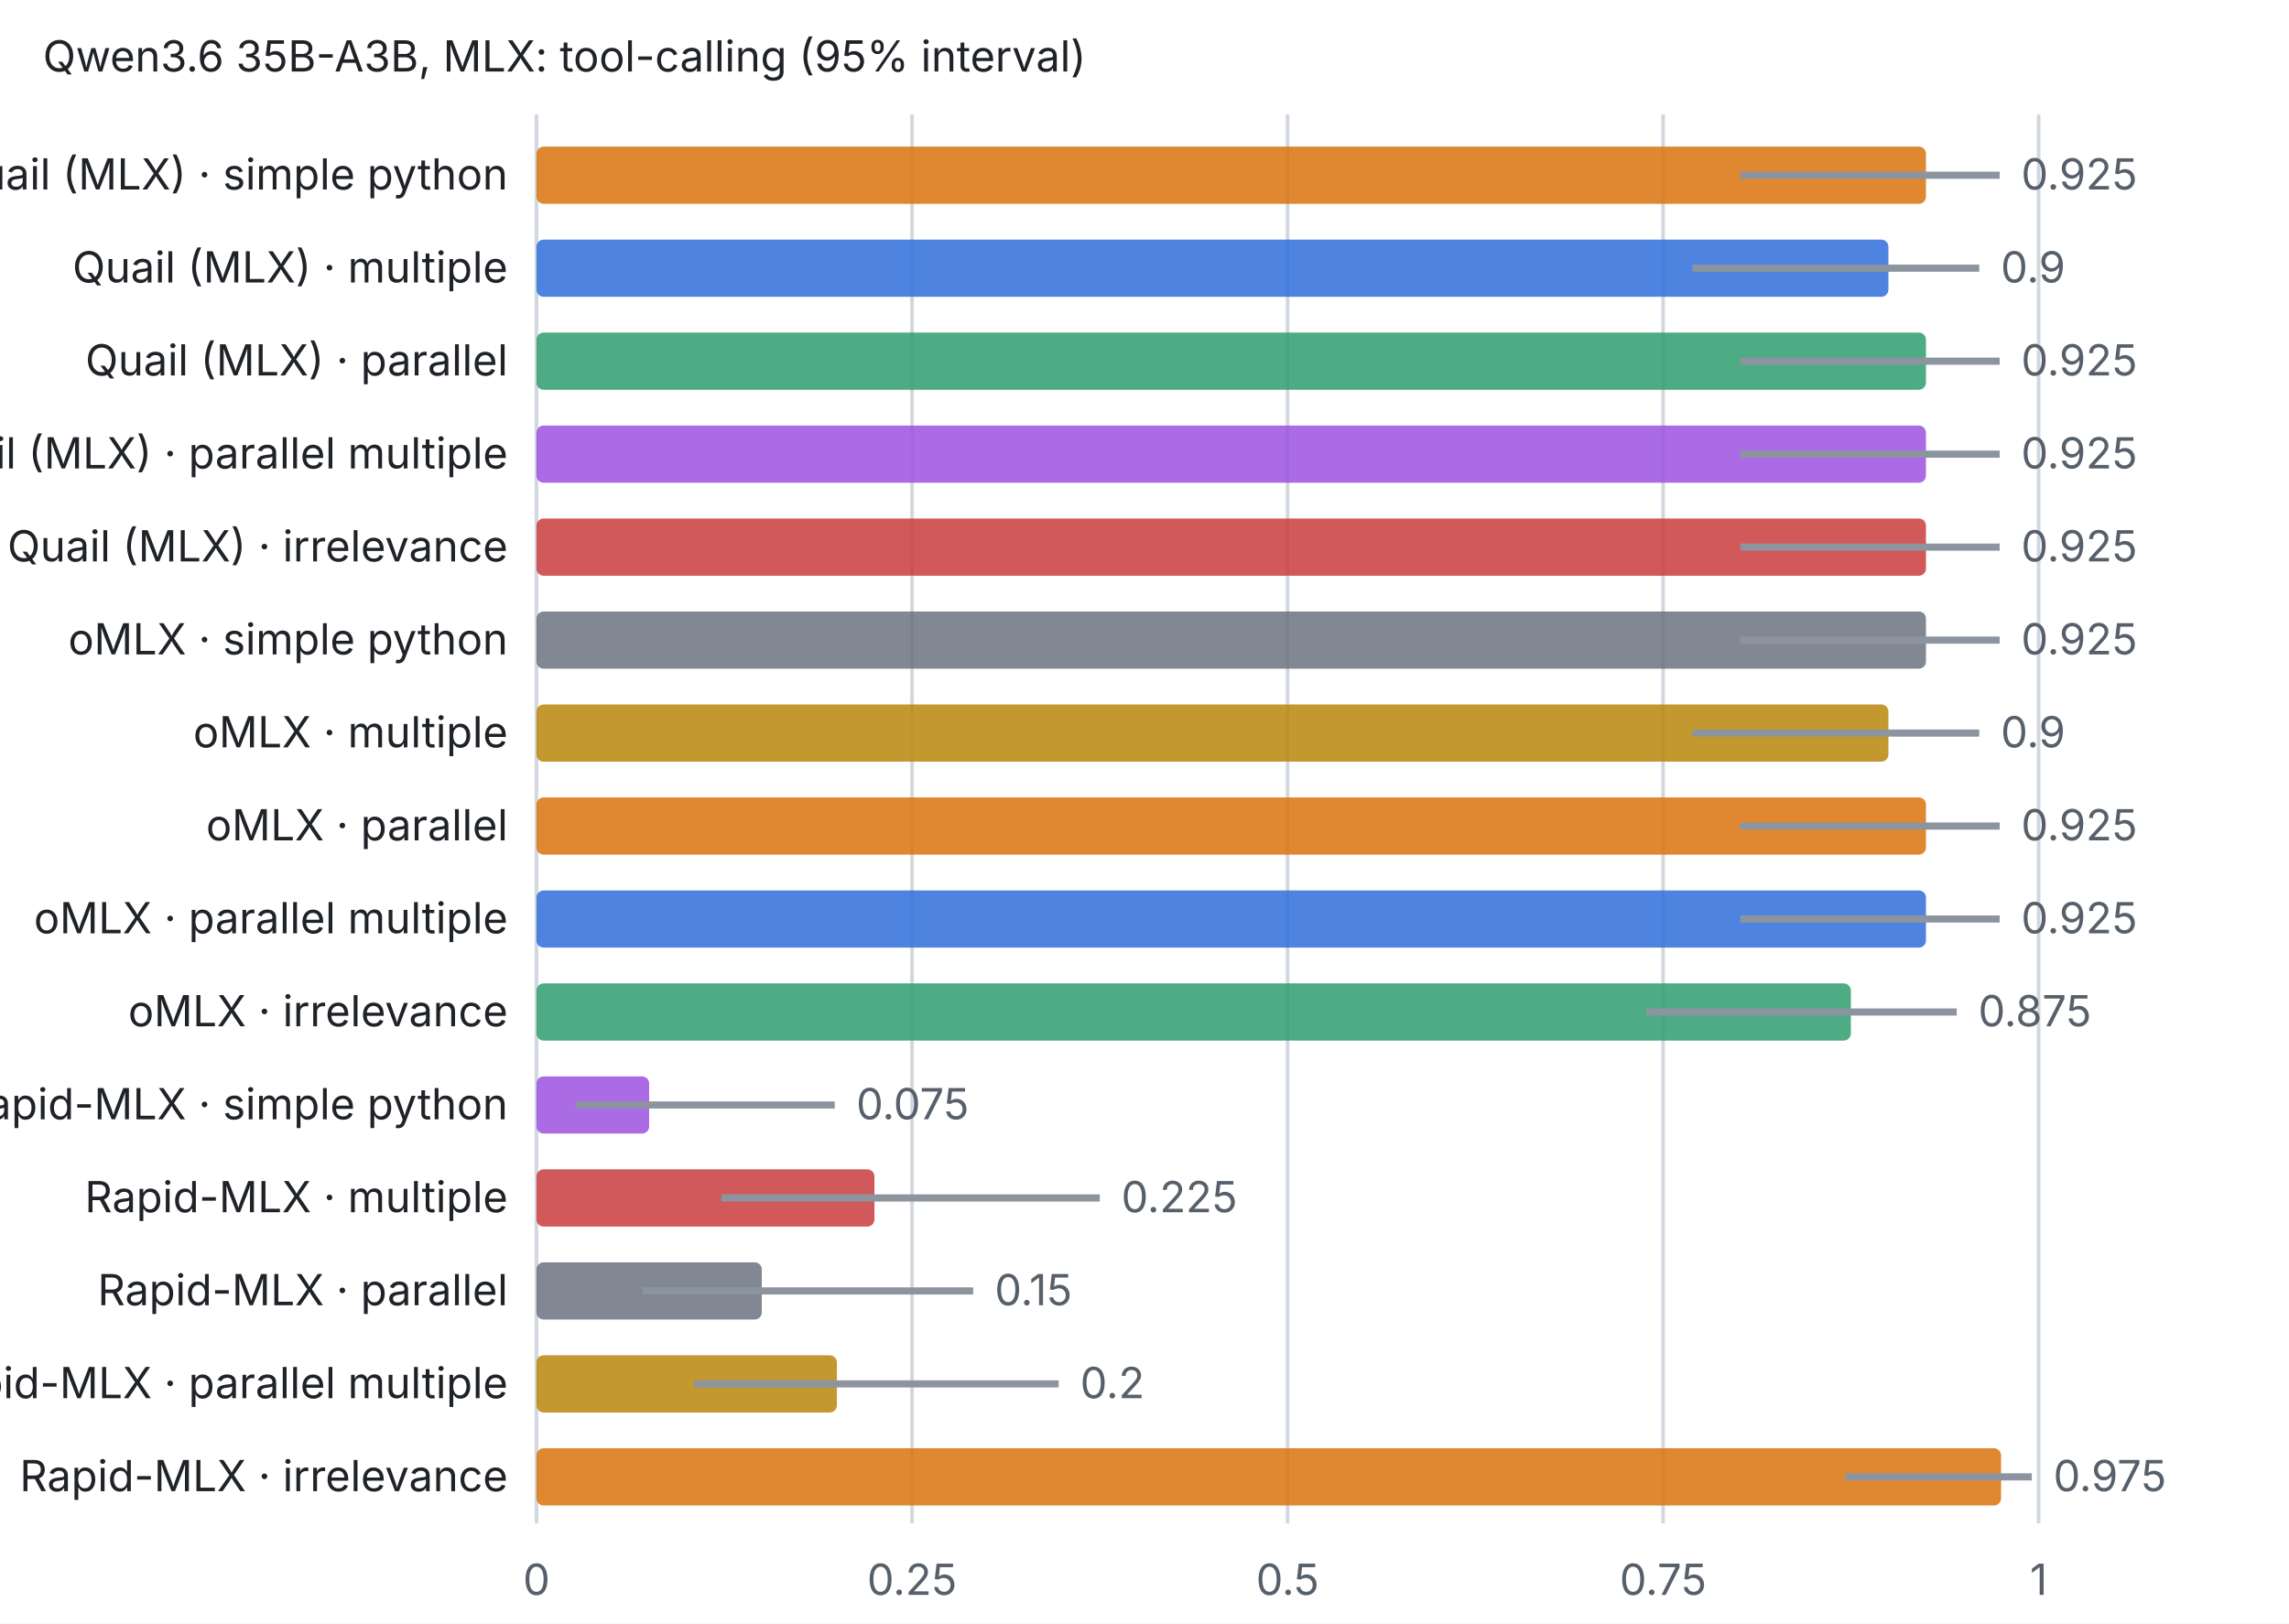
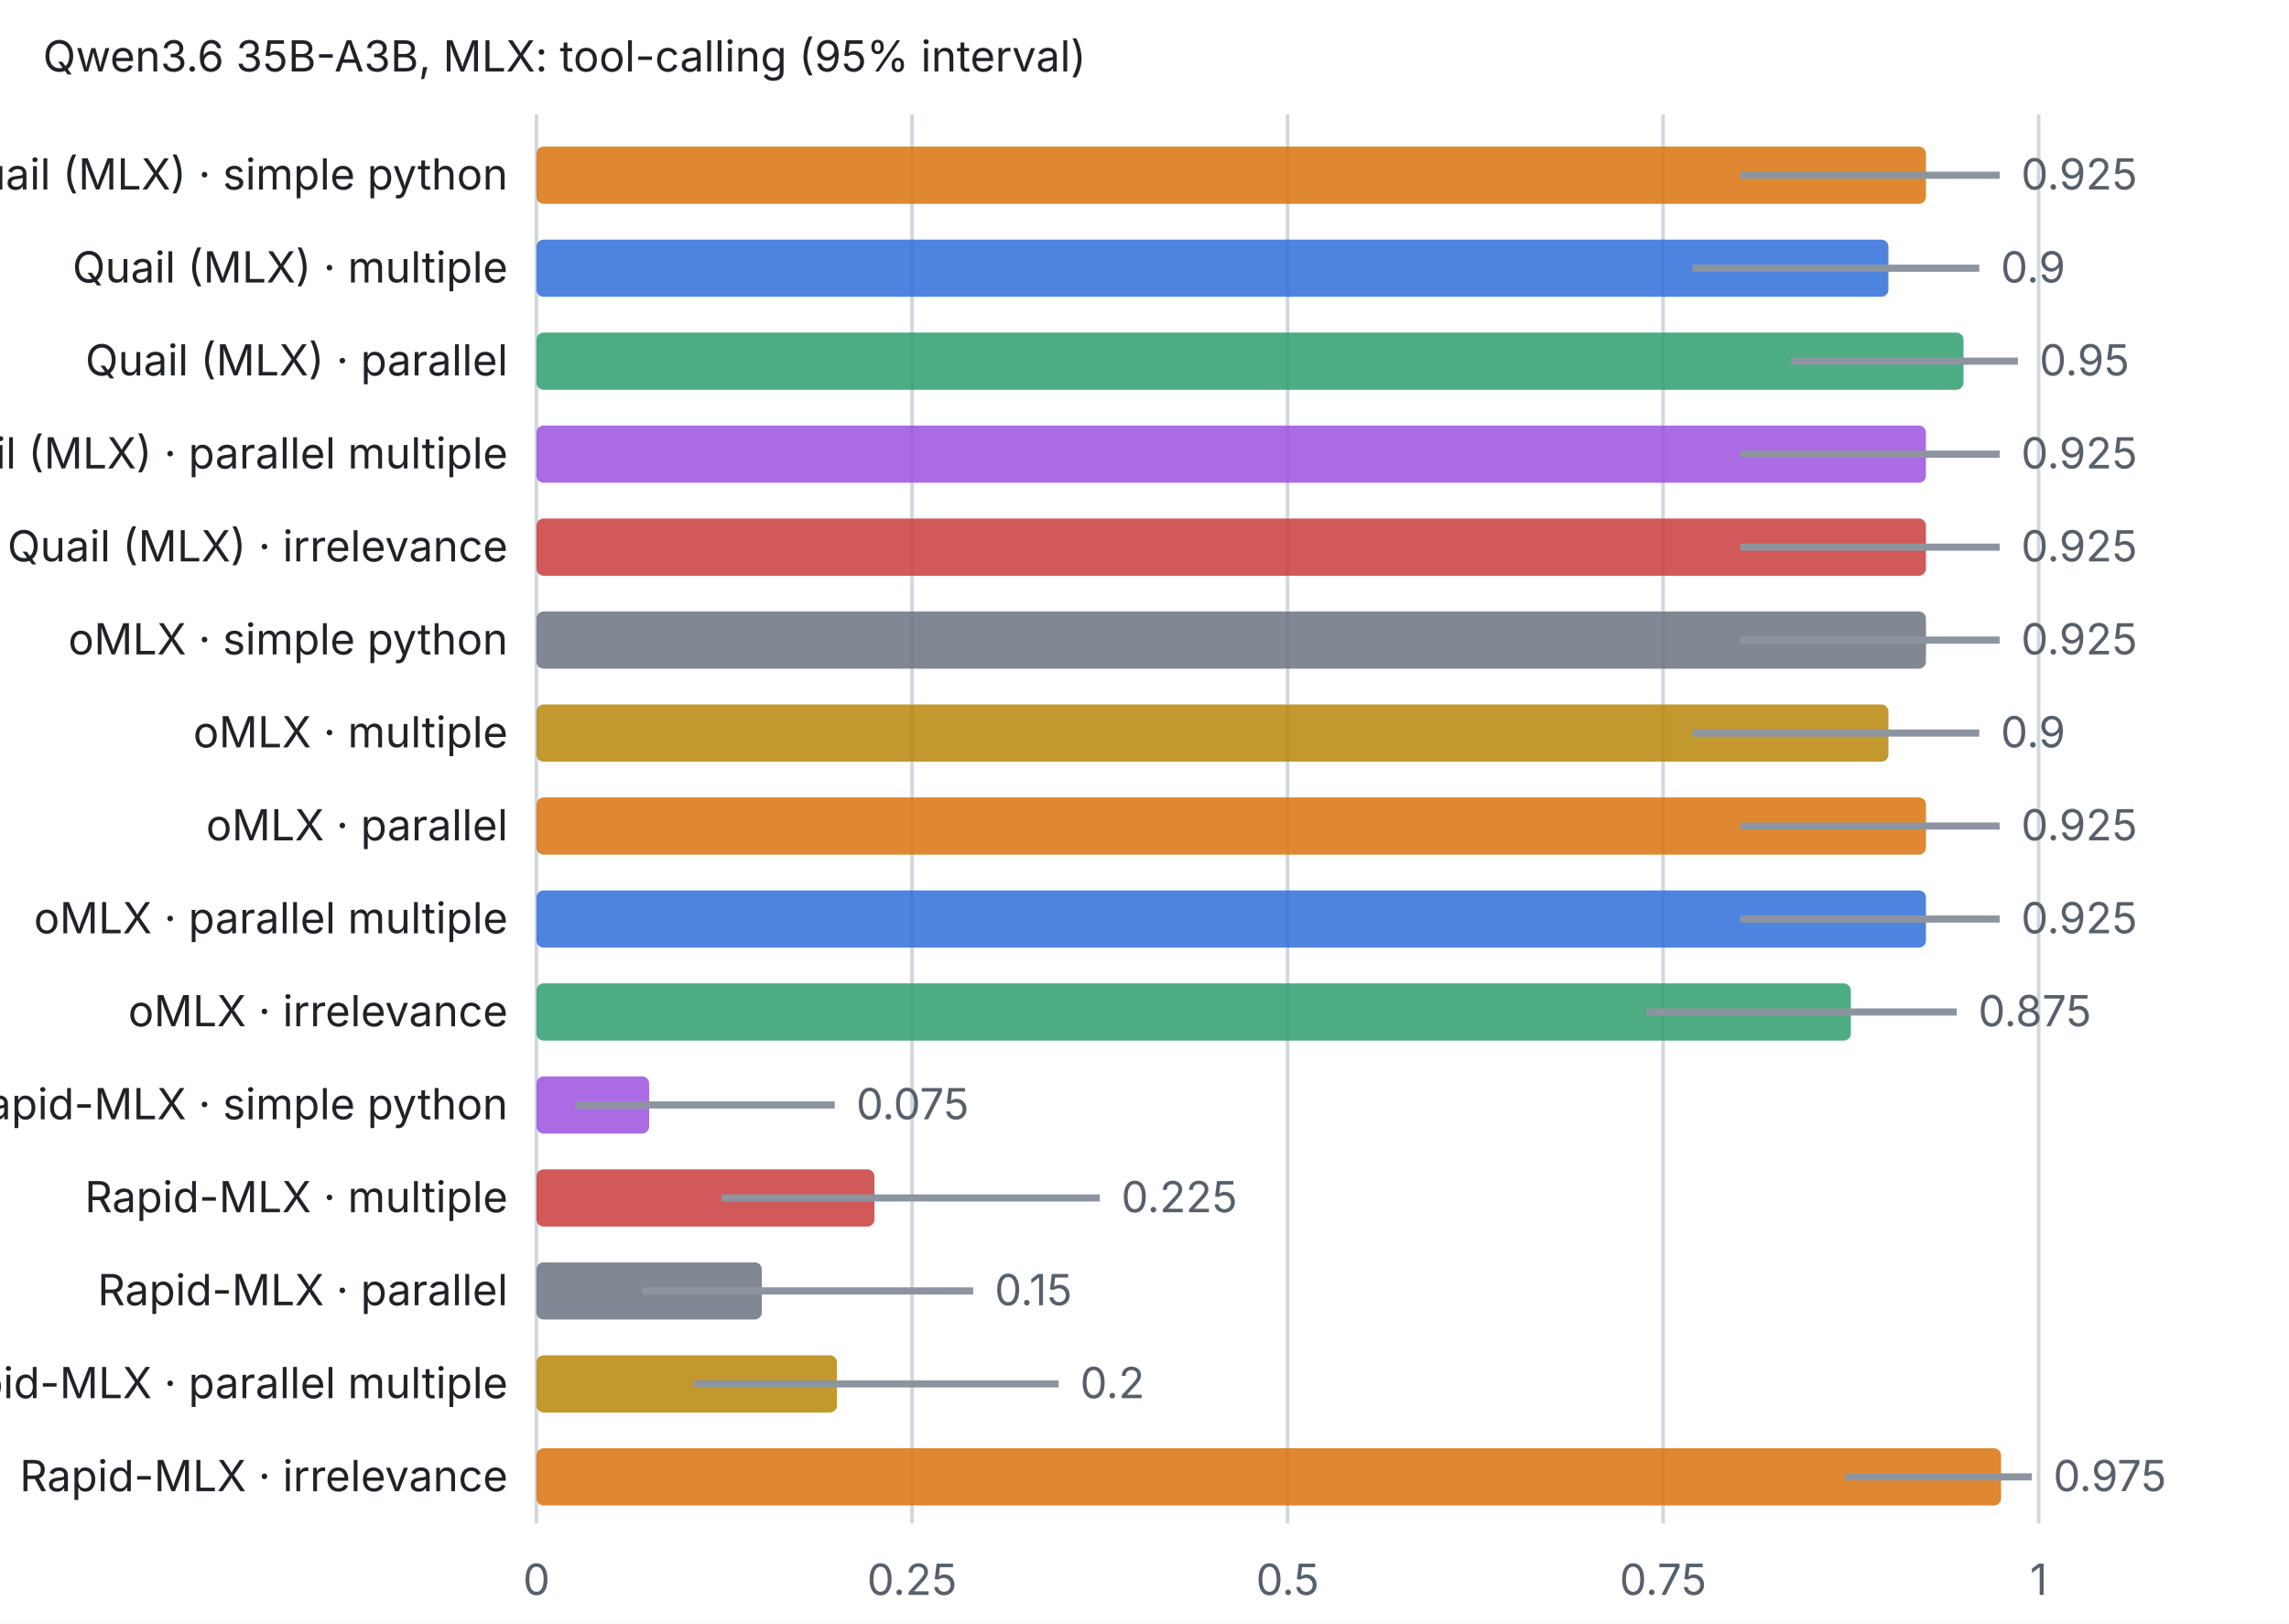
<svg xmlns="http://www.w3.org/2000/svg" width="640" height="454" viewBox="0 0 640 454" role="img" aria-label="Qwen3.6 35B-A3B, MLX: tool-calling (95% interval)">
  <style>
  text { font: 12px -apple-system, BlinkMacSystemFont, "Segoe UI", sans-serif; fill: #1f2328; }
  .muted { fill: #57606a; } .grid { stroke: #d0d7de; stroke-width: 1; } .axis { stroke: #8c959f; }
  .bg { fill: #ffffff; }
  @media (prefers-color-scheme: dark) {
    text { fill: #e6edf3; } .muted { fill: #8d96a0; } .grid { stroke: #30363d; } .axis { stroke: #6e7681; }
    .bg { fill: #0d1117; }
  }
</style>
  <rect class="bg" width="640" height="454" />
  <text x="12" y="20" font-weight="600">Qwen3.6 35B-A3B, MLX: tool-calling (95% interval)</text>
  <line class="grid" x1="150.0" x2="150.0" y1="32" y2="426" />
  <text class="muted" x="150.0" y="446" text-anchor="middle">0</text>
  <line class="grid" x1="255.0" x2="255.0" y1="32" y2="426" />
  <text class="muted" x="255.0" y="446" text-anchor="middle">0.25</text>
  <line class="grid" x1="360.0" x2="360.0" y1="32" y2="426" />
  <text class="muted" x="360.0" y="446" text-anchor="middle">0.5</text>
  <line class="grid" x1="465.0" x2="465.0" y1="32" y2="426" />
  <text class="muted" x="465.0" y="446" text-anchor="middle">0.75</text>
  <line class="grid" x1="570.0" x2="570.0" y1="32" y2="426" />
  <text class="muted" x="570.0" y="446" text-anchor="middle">1</text>
  <text x="142" y="53.0" text-anchor="end">Quail (MLX) · simple python</text>
  <rect x="150" y="41.0" width="388.5" height="16" rx="2" fill="#d9730d" opacity="0.85" />
  <line class="axis" x1="486.6" x2="559.1" y1="49.0" y2="49.0" stroke-width="2" />
  <text class="muted" x="565.1" y="53.0">0.925</text>
  <text x="142" y="79.0" text-anchor="end">Quail (MLX) · multiple</text>
  <rect x="150" y="67.0" width="378.0" height="16" rx="2" fill="#2f6fdb" opacity="0.85" />
  <line class="axis" x1="473.2" x2="553.4" y1="75.0" y2="75.0" stroke-width="2" />
  <text class="muted" x="559.4" y="79.0">0.9</text>
  <text x="142" y="105.0" text-anchor="end">Quail (MLX) · parallel</text>
-   <rect x="150" y="93.0" width="388.5" height="16" rx="2" fill="#2f9e6e" opacity="0.85" />
-   <line class="axis" x1="486.6" x2="559.1" y1="101.0" y2="101.0" stroke-width="2" />
-   <text class="muted" x="565.1" y="105.0">0.925</text>
+   <rect x="150" y="93.0" width="399.0" height="16" rx="2" fill="#2f9e6e" opacity="0.85" />
+   <line class="axis" x1="500.7" x2="564.2" y1="101.0" y2="101.0" stroke-width="2" />
+   <text class="muted" x="570.2" y="105.0">0.95</text>
  <text x="142" y="131.0" text-anchor="end">Quail (MLX) · parallel multiple</text>
  <rect x="150" y="119.0" width="388.5" height="16" rx="2" fill="#9b51e0" opacity="0.85" />
  <line class="axis" x1="486.6" x2="559.1" y1="127.0" y2="127.0" stroke-width="2" />
  <text class="muted" x="565.1" y="131.0">0.925</text>
  <text x="142" y="157.0" text-anchor="end">Quail (MLX) · irrelevance</text>
  <rect x="150" y="145.0" width="388.5" height="16" rx="2" fill="#c93c3c" opacity="0.85" />
  <line class="axis" x1="486.6" x2="559.1" y1="153.0" y2="153.0" stroke-width="2" />
  <text class="muted" x="565.1" y="157.0">0.925</text>
  <text x="142" y="183.0" text-anchor="end">oMLX · simple python</text>
  <rect x="150" y="171.0" width="388.5" height="16" rx="2" fill="#6b7280" opacity="0.85" />
  <line class="axis" x1="486.6" x2="559.1" y1="179.0" y2="179.0" stroke-width="2" />
  <text class="muted" x="565.1" y="183.0">0.925</text>
  <text x="142" y="209.0" text-anchor="end">oMLX · multiple</text>
  <rect x="150" y="197.0" width="378.0" height="16" rx="2" fill="#b8860b" opacity="0.85" />
  <line class="axis" x1="473.2" x2="553.4" y1="205.0" y2="205.0" stroke-width="2" />
  <text class="muted" x="559.4" y="209.0">0.9</text>
  <text x="142" y="235.0" text-anchor="end">oMLX · parallel</text>
  <rect x="150" y="223.0" width="388.5" height="16" rx="2" fill="#d9730d" opacity="0.85" />
  <line class="axis" x1="486.6" x2="559.1" y1="231.0" y2="231.0" stroke-width="2" />
  <text class="muted" x="565.1" y="235.0">0.925</text>
  <text x="142" y="261.0" text-anchor="end">oMLX · parallel multiple</text>
  <rect x="150" y="249.0" width="388.5" height="16" rx="2" fill="#2f6fdb" opacity="0.85" />
  <line class="axis" x1="486.6" x2="559.1" y1="257.0" y2="257.0" stroke-width="2" />
  <text class="muted" x="565.1" y="261.0">0.925</text>
  <text x="142" y="287.0" text-anchor="end">oMLX · irrelevance</text>
  <rect x="150" y="275.0" width="367.5" height="16" rx="2" fill="#2f9e6e" opacity="0.85" />
  <line class="axis" x1="460.3" x2="547.1" y1="283.0" y2="283.0" stroke-width="2" />
  <text class="muted" x="553.1" y="287.0">0.875</text>
  <text x="142" y="313.0" text-anchor="end">Rapid-MLX · simple python</text>
  <rect x="150" y="301.0" width="31.5" height="16" rx="2" fill="#9b51e0" opacity="0.85" />
  <line class="axis" x1="160.9" x2="233.4" y1="309.0" y2="309.0" stroke-width="2" />
  <text class="muted" x="239.4" y="313.0">0.075</text>
  <text x="142" y="339.0" text-anchor="end">Rapid-MLX · multiple</text>
  <rect x="150" y="327.0" width="94.5" height="16" rx="2" fill="#c93c3c" opacity="0.85" />
  <line class="axis" x1="201.7" x2="307.5" y1="335.0" y2="335.0" stroke-width="2" />
  <text class="muted" x="313.5" y="339.0">0.225</text>
  <text x="142" y="365.0" text-anchor="end">Rapid-MLX · parallel</text>
  <rect x="150" y="353.0" width="63.0" height="16" rx="2" fill="#6b7280" opacity="0.85" />
  <line class="axis" x1="179.7" x2="272.1" y1="361.0" y2="361.0" stroke-width="2" />
  <text class="muted" x="278.1" y="365.0">0.15</text>
  <text x="142" y="391.0" text-anchor="end">Rapid-MLX · parallel multiple</text>
  <rect x="150" y="379.0" width="84.0" height="16" rx="2" fill="#b8860b" opacity="0.85" />
  <line class="axis" x1="194.1" x2="296.0" y1="387.0" y2="387.0" stroke-width="2" />
  <text class="muted" x="302.0" y="391.0">0.2</text>
  <text x="142" y="417.0" text-anchor="end">Rapid-MLX · irrelevance</text>
  <rect x="150" y="405.0" width="409.5" height="16" rx="2" fill="#d9730d" opacity="0.85" />
  <line class="axis" x1="515.9" x2="568.1" y1="413.0" y2="413.0" stroke-width="2" />
  <text class="muted" x="574.1" y="417.0">0.975</text>
</svg>
